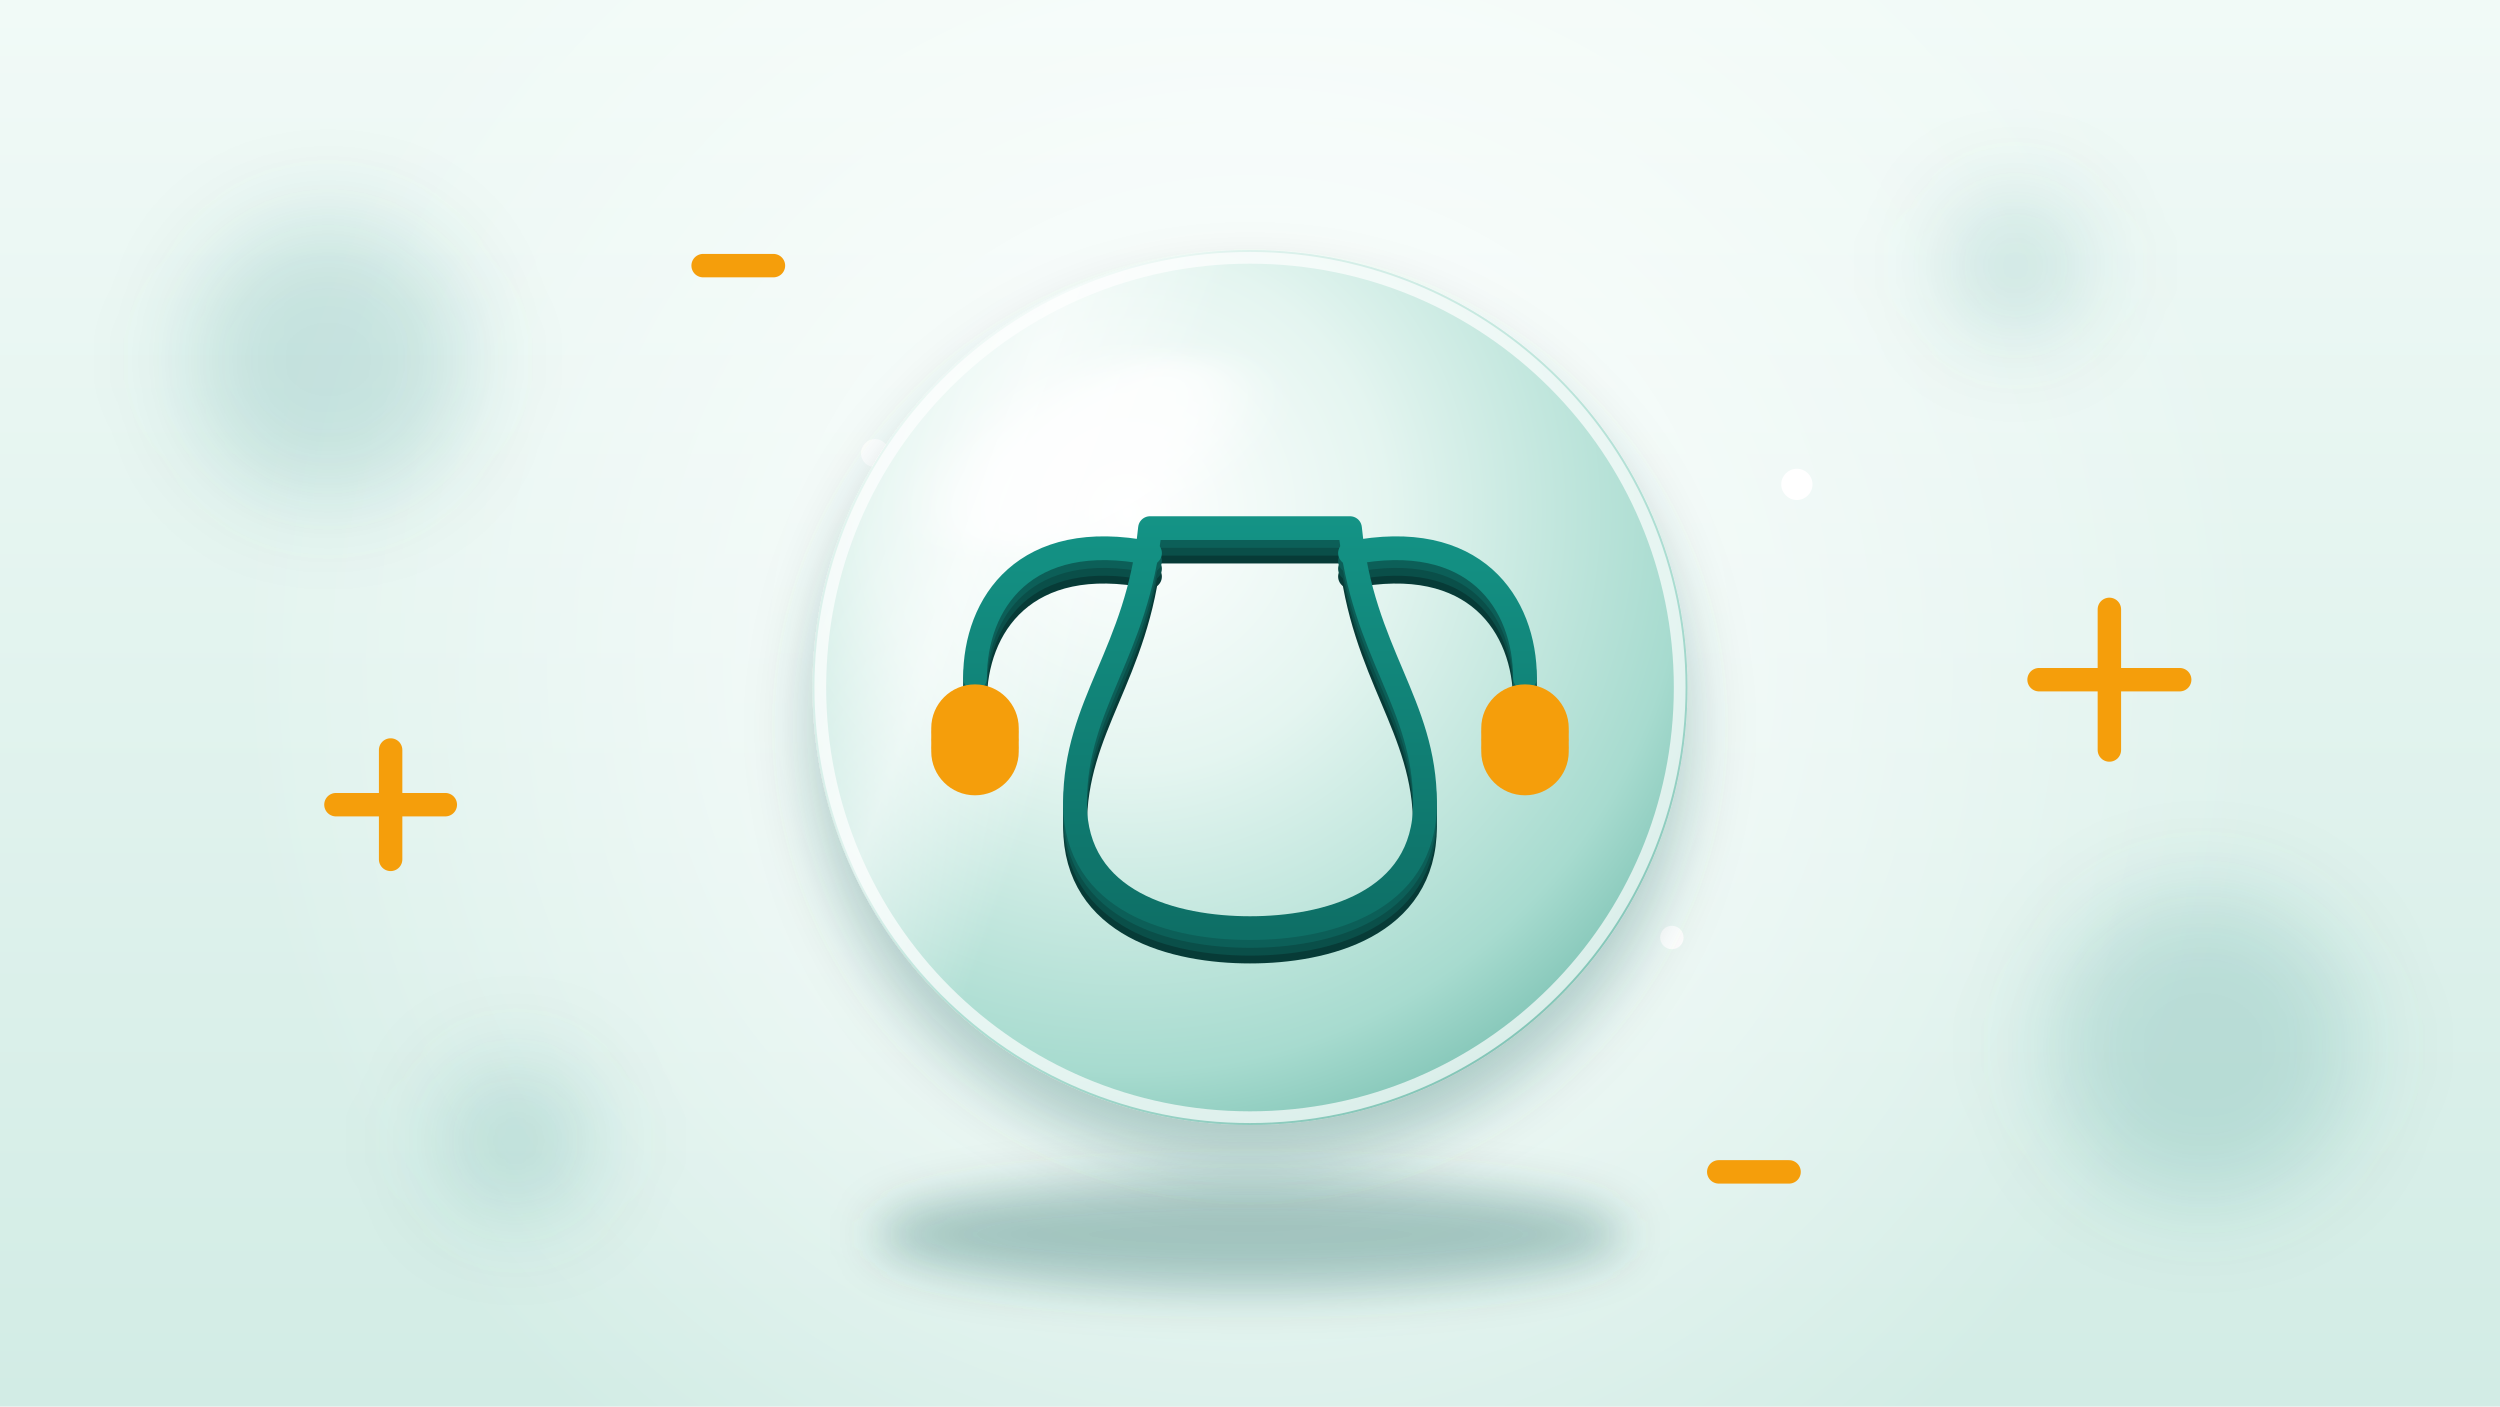
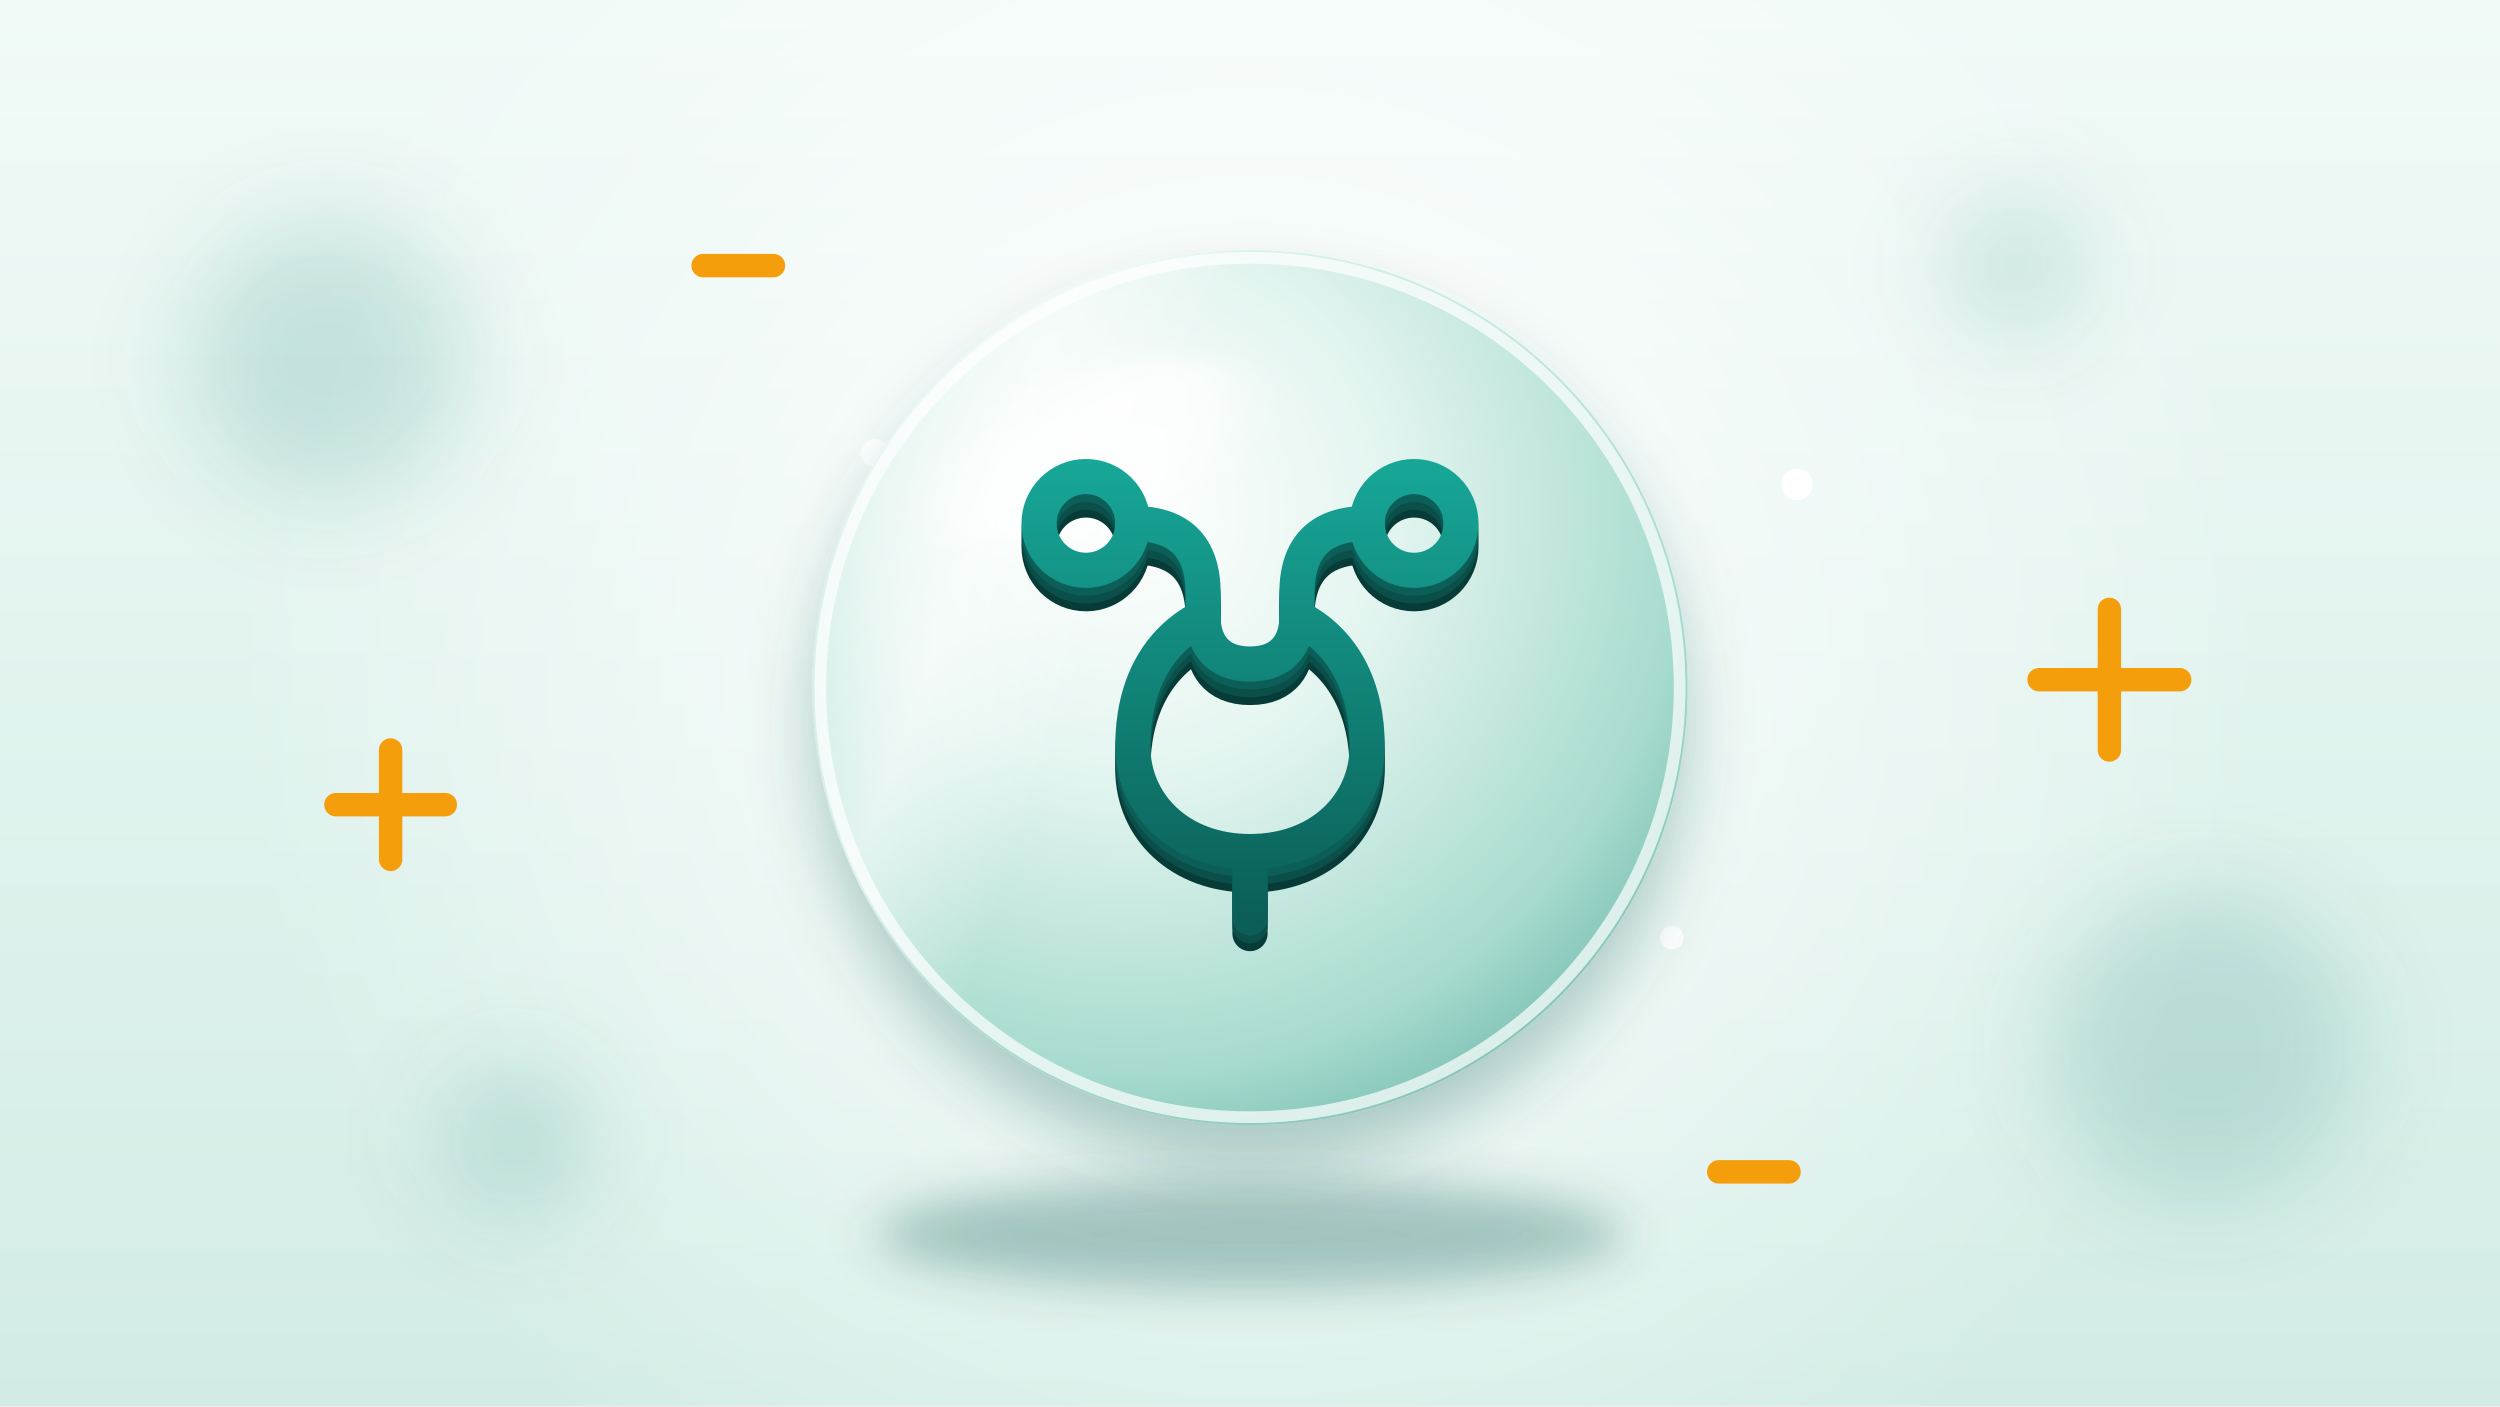
<svg xmlns="http://www.w3.org/2000/svg" viewBox="0 0 320 180" width="640" height="360" role="img">
  <style>
.f{animation:f 4.8s ease-in-out infinite alternate;transform-box:view-box;transform-origin:160px 150px}
.s{animation:s 4.8s ease-in-out infinite alternate;transform-box:fill-box;transform-origin:center}
.i{animation:i 7s ease-in-out infinite alternate;transform-box:view-box;transform-origin:160px 90px}
.g{animation:g 6s ease-in-out infinite}
.t{animation:t 3.6s ease-in-out infinite alternate}.t2{animation-delay:-1.8s}.t3{animation-delay:-.9s}
.b{animation:b 9s ease-in-out infinite alternate;transform-box:fill-box;transform-origin:center}.b2{animation-duration:12s;animation-direction:alternate-reverse}
@keyframes f{to{transform:translateY(-6px)}}
@keyframes s{to{transform:scale(.82);opacity:.55}}
@keyframes i{from{transform:rotate(-3deg) skewX(1.5deg)}to{transform:rotate(3deg) skewX(-1.5deg)}}
@keyframes g{0%,55%{transform:translateX(-150px)}100%{transform:translateX(150px)}}
@keyframes t{from{opacity:.35;transform:translateY(2px)}to{opacity:1;transform:translateY(-3px)}}
@keyframes b{to{transform:translate(8px,-6px) scale(1.12)}}
@media (prefers-reduced-motion:reduce){*{animation:none!important}}
</style>
  <defs>
    <linearGradient id="bg" x1="0" y1="0" x2="0" y2="1">
      <stop offset="0" stop-color="#F1FAF7" />
      <stop offset="1" stop-color="#D2ECE5" />
    </linearGradient>
    <radialGradient id="glow" cx="160" cy="84" r="130" gradientUnits="userSpaceOnUse">
      <stop offset="0" stop-color="#fff" stop-opacity=".95" />
      <stop offset="1" stop-color="#fff" stop-opacity="0" />
    </radialGradient>
    <radialGradient id="orb" cx=".36" cy=".3" r=".78">
      <stop offset="0" stop-color="#fff" />
      <stop offset=".38" stop-color="#E4F5F0" />
      <stop offset=".82" stop-color="#A7DBCF" />
      <stop offset="1" stop-color="#78BFB0" />
    </radialGradient>
-     <linearGradient id="ink" x1="0" y1="14" x2="0" y2="82" gradientUnits="userSpaceOnUse">
+     <linearGradient id="ink" x1="0" y1="2" x2="0" y2="22" gradientUnits="userSpaceOnUse">
      <stop offset="0" stop-color="#17A898" />
      <stop offset="1" stop-color="#0B5E57" />
    </linearGradient>
    <linearGradient id="shine" x1="0" y1="0" x2="1" y2="0">
      <stop offset="0" stop-color="#fff" stop-opacity="0" />
      <stop offset=".5" stop-color="#fff" stop-opacity=".55" />
      <stop offset="1" stop-color="#fff" stop-opacity="0" />
    </linearGradient>
    <filter id="blur3" x="-50%" y="-50%" width="200%" height="200%">
      <feGaussianBlur stdDeviation="3" />
    </filter>
    <filter id="blur6" x="-50%" y="-50%" width="200%" height="200%">
      <feGaussianBlur stdDeviation="6" />
    </filter>
    <filter id="drop" x="-30%" y="-30%" width="160%" height="160%">
      <feDropShadow dx="0" dy="5" stdDeviation="4" flood-color="#0A4F49" flood-opacity=".28" />
    </filter>
    <clipPath id="clip">
      <circle cx="160" cy="88" r="56" />
    </clipPath>
  </defs>
  <rect width="320" height="180" fill="url(#bg)" />
  <rect width="320" height="180" fill="url(#glow)" />
  <g filter="url(#blur6)" fill="#0F766E" fill-opacity=".16">
    <circle class="b" cx="42" cy="46" r="18" />
    <circle class="b b2" cx="282" cy="134" r="20" />
    <circle class="b b2" cx="258" cy="34" r="9" />
    <circle class="b" cx="66" cy="146" r="10" />
  </g>
  <g fill="none" stroke="#F59E0B" stroke-width="3" stroke-linecap="round">
    <path class="t" d="M270 78 V96 M261 87 H279" />
    <path class="t t2" d="M50 96 V110 M43 103 H57" />
    <path class="t t3" d="M90 34 h9 M220 150 h9" />
  </g>
  <g fill="#fff">
    <circle class="t t2" cx="112" cy="58" r="1.8" />
    <circle class="t" cx="214" cy="120" r="1.5" />
    <circle class="t t3" cx="230" cy="62" r="2" />
  </g>
  <ellipse class="s" cx="160" cy="158" rx="48" ry="7" fill="#0A4F49" fill-opacity=".3" filter="url(#blur3)" />
  <g class="f">
    <g filter="url(#drop)">
      <circle cx="160" cy="88" r="56" fill="url(#orb)" />
    </g>
    <circle cx="160" cy="88" r="55" fill="none" stroke="#fff" stroke-opacity=".7" stroke-width="1.5" />
    <ellipse cx="140" cy="58" rx="20" ry="9" fill="#fff" fill-opacity=".75" transform="rotate(-28 140 58)" filter="url(#blur3)" />
    <g clip-path="url(#clip)">
      <rect class="g" x="130" y="20" width="40" height="140" fill="url(#shine)" transform="skewX(-20)" />
    </g>
    <g class="i">
      <g transform="translate(0 3)">
-         <g transform="translate(83.2 13.2) scale(1.6)" fill="none" stroke="#073B37" stroke-width="1.9" stroke-linecap="round" stroke-linejoin="round">
-           <path d="M40 34 H56 C57 44 62 48 62 56 C62 64 54 66 48 66 C42 66 34 64 34 56 C34 48 39 44 40 34Z" />
-           <path d="M40 36 C30 34 26 40 26 46 M56 36 C66 34 70 40 70 46" />
-           <circle cx="26" cy="50" r="3.5" fill="#F59E0B" stroke="none" />
-           <circle cx="70" cy="50" r="3.5" fill="#F59E0B" stroke="none" />
+         <g transform="translate(124 52) scale(3)" fill="none" stroke="#073B37" stroke-width="1.5" stroke-linecap="round" stroke-linejoin="round">
+           <path d="M7 5c2 0 3 1 3 3v1c0 1 .5 2 2 2s2 -1 2 -2v-1c0 -2 1 -3 3 -3" />
+           <path d="M10 9c-2 1 -3 3 -3 5.5c0 2.5 2 4.5 5 4.5s5 -2 5 -4.5c0 -2.5 -1 -4.5 -3 -5.5" />
+           <path d="M12 19v2.5" />
+           <circle cx="5" cy="5" r="2" />
+           <circle cx="19" cy="5" r="2" />
        </g>
      </g>
      <g transform="translate(0 2)">
-         <g transform="translate(83.2 13.2) scale(1.6)" fill="none" stroke="#0A4F49" stroke-width="1.9" stroke-linecap="round" stroke-linejoin="round">
-           <path d="M40 34 H56 C57 44 62 48 62 56 C62 64 54 66 48 66 C42 66 34 64 34 56 C34 48 39 44 40 34Z" />
-           <path d="M40 36 C30 34 26 40 26 46 M56 36 C66 34 70 40 70 46" />
-           <circle cx="26" cy="50" r="3.5" fill="#F59E0B" stroke="none" />
-           <circle cx="70" cy="50" r="3.5" fill="#F59E0B" stroke="none" />
+         <g transform="translate(124 52) scale(3)" fill="none" stroke="#0A4F49" stroke-width="1.5" stroke-linecap="round" stroke-linejoin="round">
+           <path d="M7 5c2 0 3 1 3 3v1c0 1 .5 2 2 2s2 -1 2 -2v-1c0 -2 1 -3 3 -3" />
+           <path d="M10 9c-2 1 -3 3 -3 5.5c0 2.5 2 4.5 5 4.5s5 -2 5 -4.5c0 -2.5 -1 -4.5 -3 -5.5" />
+           <path d="M12 19v2.5" />
+           <circle cx="5" cy="5" r="2" />
+           <circle cx="19" cy="5" r="2" />
        </g>
      </g>
      <g transform="translate(0 1)">
-         <g transform="translate(83.2 13.2) scale(1.6)" fill="none" stroke="#0C5F58" stroke-width="1.9" stroke-linecap="round" stroke-linejoin="round">
-           <path d="M40 34 H56 C57 44 62 48 62 56 C62 64 54 66 48 66 C42 66 34 64 34 56 C34 48 39 44 40 34Z" />
-           <path d="M40 36 C30 34 26 40 26 46 M56 36 C66 34 70 40 70 46" />
-           <circle cx="26" cy="50" r="3.5" fill="#F59E0B" stroke="none" />
-           <circle cx="70" cy="50" r="3.5" fill="#F59E0B" stroke="none" />
+         <g transform="translate(124 52) scale(3)" fill="none" stroke="#0C5F58" stroke-width="1.5" stroke-linecap="round" stroke-linejoin="round">
+           <path d="M7 5c2 0 3 1 3 3v1c0 1 .5 2 2 2s2 -1 2 -2v-1c0 -2 1 -3 3 -3" />
+           <path d="M10 9c-2 1 -3 3 -3 5.5c0 2.5 2 4.5 5 4.5s5 -2 5 -4.5c0 -2.5 -1 -4.5 -3 -5.5" />
+           <path d="M12 19v2.5" />
+           <circle cx="5" cy="5" r="2" />
+           <circle cx="19" cy="5" r="2" />
        </g>
      </g>
-       <g transform="translate(83.2 13.2) scale(1.6)" fill="none" stroke="url(#ink)" stroke-width="1.9" stroke-linecap="round" stroke-linejoin="round">
-         <path d="M40 34 H56 C57 44 62 48 62 56 C62 64 54 66 48 66 C42 66 34 64 34 56 C34 48 39 44 40 34Z" />
-         <path d="M40 36 C30 34 26 40 26 46 M56 36 C66 34 70 40 70 46" />
-         <circle cx="26" cy="50" r="3.5" fill="#F59E0B" stroke="none" />
-         <circle cx="70" cy="50" r="3.5" fill="#F59E0B" stroke="none" />
+       <g transform="translate(124 52) scale(3)" fill="none" stroke="url(#ink)" stroke-width="1.5" stroke-linecap="round" stroke-linejoin="round">
+         <path d="M7 5c2 0 3 1 3 3v1c0 1 .5 2 2 2s2 -1 2 -2v-1c0 -2 1 -3 3 -3" />
+         <path d="M10 9c-2 1 -3 3 -3 5.5c0 2.5 2 4.5 5 4.5s5 -2 5 -4.5c0 -2.5 -1 -4.5 -3 -5.5" />
+         <path d="M12 19v2.5" />
+         <circle cx="5" cy="5" r="2" />
+         <circle cx="19" cy="5" r="2" />
      </g>
    </g>
  </g>
</svg>
